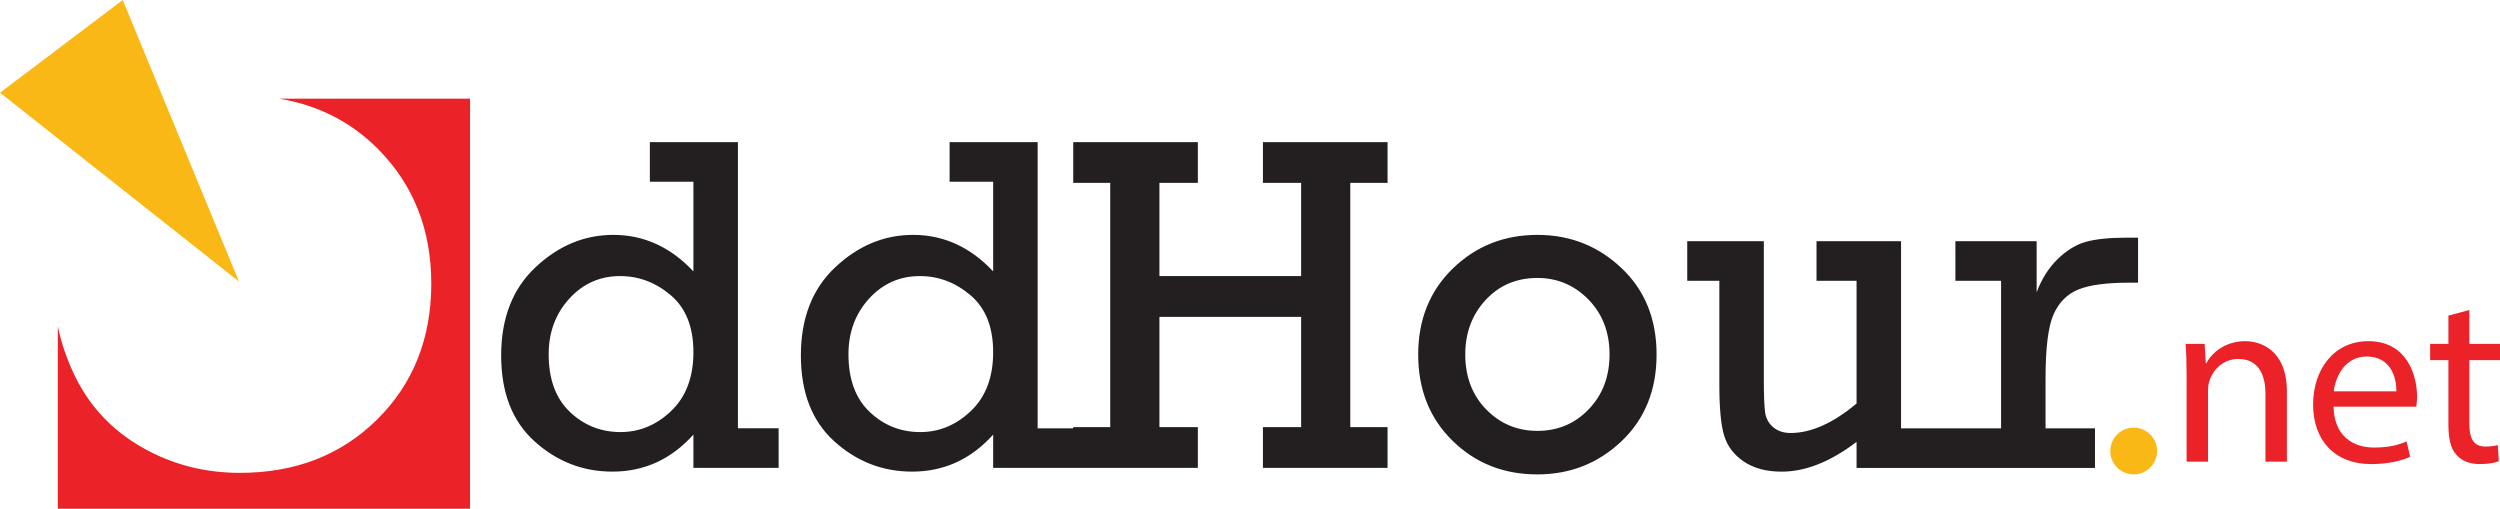
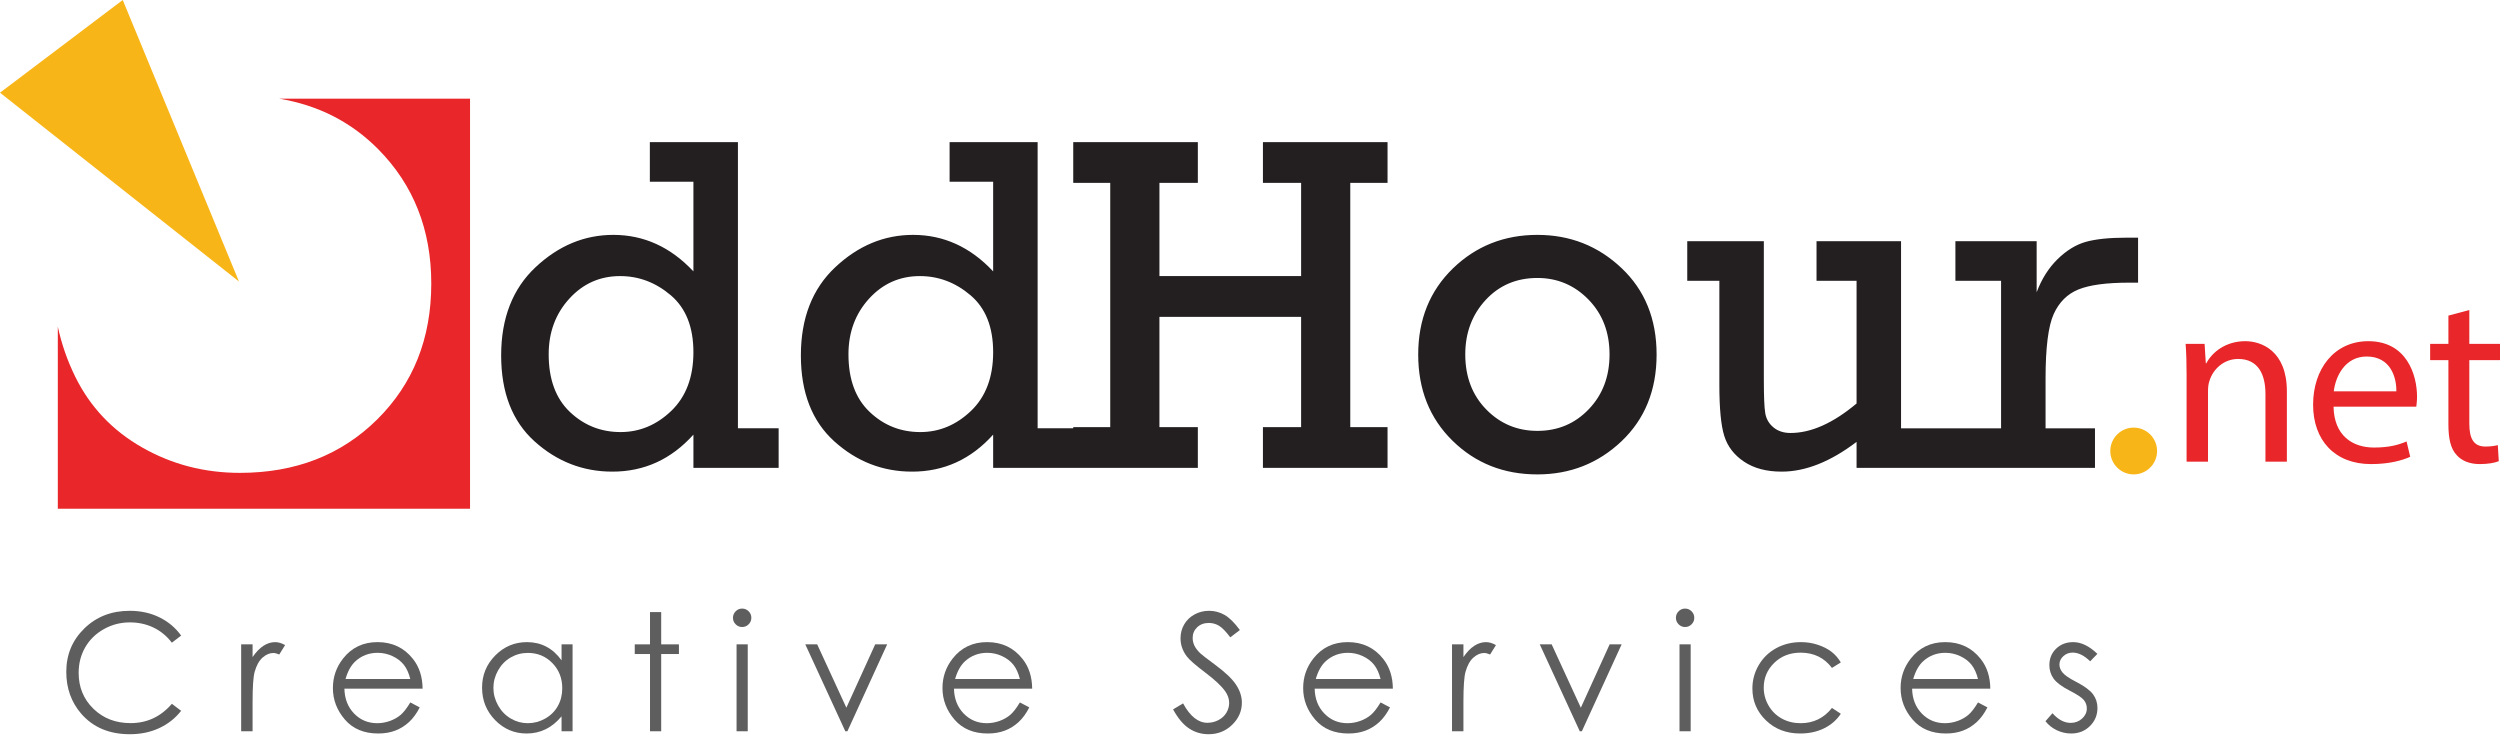
- <svg xmlns="http://www.w3.org/2000/svg" version="1.1" id="Layer_1" x="0px" y="0px" width="178.04px" height="36.228px" viewBox="0 0 178.04 36.228" enable-background="new 0 0 178.04 36.228" xml:space="preserve">
+ <svg xmlns="http://www.w3.org/2000/svg" version="1.1" id="Layer_1" x="0px" y="0px" width="453.826px" height="133.284px" viewBox="0 0 453.826 133.284" enable-background="new 0 0 453.826 133.284" xml:space="preserve">
  <g>
-     <path fill="#EB2227" d="M19.874,7.025c2.783,0.462,5.137,1.659,7.058,3.598c2.52,2.547,3.782,5.736,3.782,9.57   c0,3.907-1.282,7.13-3.848,9.673c-2.564,2.539-5.828,3.809-9.785,3.809c-2.522,0-4.84-0.602-6.955-1.809   c-2.117-1.203-3.705-2.883-4.766-5.035c-0.573-1.166-0.979-2.354-1.243-3.567v12.964h29.357V7.025H19.874z" />
-     <path fill="#231F20" d="M52.552,10.122H46.28v2.819h3.102v6.386c-1.624-1.732-3.525-2.6-5.705-2.6   c-2.057,0-3.899,0.767-5.536,2.302c-1.634,1.532-2.451,3.628-2.451,6.286c0,2.646,0.793,4.688,2.384,6.121   c1.591,1.433,3.437,2.151,5.538,2.151c2.269,0,4.191-0.879,5.77-2.636v2.368h6.069v-2.818h-2.899V10.122z M47.807,29.261   c-1.051,1.006-2.256,1.509-3.611,1.509c-1.401,0-2.606-0.479-3.612-1.435c-1.006-0.957-1.509-2.324-1.509-4.104   c0-1.567,0.489-2.887,1.468-3.961c0.978-1.073,2.184-1.609,3.619-1.609c1.334,0,2.538,0.455,3.612,1.368   c1.072,0.912,1.608,2.262,1.608,4.053C49.382,26.861,48.854,28.253,47.807,29.261 M89.942,13.025h2.719v6.637H82.57v-6.637h2.736   v-2.903h-8.874v2.903h2.635v17.395h-2.635v0.082h-2.535v-20.38h-6.27v2.819h3.102v6.386c-1.624-1.732-3.526-2.6-5.703-2.6   c-2.059,0-3.904,0.767-5.539,2.302c-1.635,1.532-2.452,3.628-2.452,6.286c0,2.646,0.797,4.688,2.387,6.121   c1.589,1.433,3.435,2.151,5.535,2.151c2.269,0,4.192-0.879,5.772-2.636v2.368h14.577v-2.9H82.57v-7.855h10.091v7.855h-2.719v2.9   h8.874v-2.9h-2.654V13.025h2.654v-2.903h-8.874V13.025z M69.152,29.261c-1.052,1.006-2.256,1.509-3.61,1.509   c-1.403,0-2.605-0.479-3.609-1.435c-1.008-0.957-1.509-2.324-1.509-4.104c0-1.567,0.489-2.887,1.466-3.961   c0.978-1.073,2.186-1.609,3.618-1.609c1.335,0,2.539,0.455,3.611,1.368c1.074,0.912,1.61,2.262,1.61,4.053   C70.729,26.861,70.203,28.253,69.152,29.261 M109.487,16.727c-2.367,0-4.375,0.798-6.021,2.392   c-1.644,1.597-2.468,3.641-2.468,6.13c0,2.491,0.813,4.537,2.441,6.135c1.631,1.603,3.646,2.401,6.047,2.401   c2.334,0,4.334-0.789,5.996-2.366c1.66-1.58,2.493-3.637,2.493-6.17c0-2.535-0.835-4.589-2.504-6.163   C113.808,17.513,111.812,16.727,109.487,16.727 M113.147,29.142c-0.984,1.029-2.203,1.543-3.66,1.543   c-1.435,0-2.648-0.508-3.645-1.527c-0.994-1.018-1.492-2.324-1.492-3.918c0-1.537,0.484-2.83,1.45-3.875   c0.968-1.047,2.197-1.57,3.687-1.57c1.422,0,2.636,0.513,3.636,1.535c1.001,1.025,1.502,2.328,1.502,3.91   C114.625,26.812,114.133,28.112,113.147,29.142 M151.432,16.926c-1.225,0-2.188,0.101-2.896,0.3   c-0.706,0.202-1.374,0.613-2.009,1.235c-0.634,0.623-1.13,1.406-1.485,2.352v-3.637h-5.786v2.82h3.253v10.506h-7.124V17.176h-6.02   v2.82h2.852v8.739c-1.667,1.399-3.235,2.101-4.703,2.101c-0.489,0-0.896-0.134-1.216-0.398c-0.323-0.268-0.517-0.608-0.585-1.02   c-0.068-0.412-0.1-1.211-0.1-2.402v-9.839h-5.454v2.82h2.286v7.42c0,1.67,0.115,2.879,0.35,3.629   c0.232,0.748,0.703,1.363,1.409,1.834c0.706,0.473,1.597,0.709,2.676,0.709c1.702,0,3.479-0.707,5.337-2.119v1.852h16.979v-2.818   h-3.52v-3.551c0-2.201,0.193-3.729,0.576-4.578c0.384-0.853,0.974-1.438,1.767-1.76c0.794-0.323,1.998-0.484,3.612-0.484h0.633   v-3.203H151.432z" />
-     <polygon fill="#FAB816" points="8.741,0 17.019,20.049 0,6.601  " />
    <g>
-       <path fill="#EB2227" d="M155.72,26.758c0-0.866-0.018-1.577-0.069-2.271h1.352l0.087,1.387h0.035    c0.416-0.797,1.387-1.577,2.773-1.577c1.161,0,2.964,0.693,2.964,3.57v5.01h-1.525v-4.836c0-1.353-0.503-2.479-1.941-2.479    c-1.006,0-1.786,0.71-2.046,1.56c-0.069,0.19-0.104,0.451-0.104,0.711v5.044h-1.525V26.758z" />
-       <path fill="#EB2227" d="M166.187,28.96c0.034,2.063,1.352,2.912,2.877,2.912c1.092,0,1.751-0.191,2.322-0.434l0.261,1.092    c-0.538,0.242-1.456,0.52-2.791,0.52c-2.583,0-4.126-1.698-4.126-4.229c0-2.531,1.491-4.524,3.936-4.524    c2.738,0,3.467,2.409,3.467,3.952c0,0.312-0.035,0.555-0.053,0.711H166.187z M170.658,27.868c0.018-0.971-0.398-2.479-2.114-2.479    c-1.543,0-2.219,1.421-2.341,2.479H170.658z" />
-       <path fill="#EB2227" d="M175.855,22.079v2.409h2.185v1.161h-2.185v4.524c0,1.04,0.295,1.629,1.145,1.629    c0.398,0,0.693-0.052,0.884-0.104l0.069,1.145c-0.295,0.121-0.763,0.207-1.353,0.207c-0.71,0-1.282-0.225-1.646-0.641    c-0.434-0.451-0.589-1.196-0.589-2.185v-4.576h-1.3v-1.161h1.3v-2.011L175.855,22.079z" />
+       <path fill="#E92629" d="M50.659,17.908c7.095,1.178,13.094,4.228,17.991,9.171c6.424,6.492,9.64,14.622,9.64,24.395    c0,9.958-3.267,18.175-9.807,24.657c-6.536,6.472-14.856,9.708-24.943,9.708c-6.428,0-12.336-1.533-17.729-4.61    c-5.395-3.067-9.444-7.348-12.149-12.835c-1.46-2.971-2.495-6-3.167-9.092v33.044h74.831V17.908H50.659z" />
+       <path fill="#231F20" d="M133.955,25.801h-15.988v7.187h7.909v16.277c-4.141-4.416-8.986-6.627-14.543-6.627    c-5.242,0-9.938,1.954-14.11,5.867c-4.166,3.906-6.248,9.248-6.248,16.024c0,6.744,2.021,11.951,6.076,15.603    c4.057,3.651,8.761,5.484,14.117,5.484c5.785,0,10.683-2.24,14.709-6.719v6.036h15.47v-7.184h-7.391V25.801z M121.86,74.588    c-2.678,2.563-5.75,3.845-9.205,3.845c-3.57,0-6.642-1.222-9.206-3.656c-2.564-2.439-3.847-5.925-3.847-10.46    c0-3.994,1.248-7.359,3.743-10.097c2.493-2.735,5.567-4.103,9.225-4.103c3.401,0,6.468,1.161,9.206,3.488    c2.732,2.326,4.1,5.766,4.1,10.331C125.875,68.468,124.528,72.019,121.86,74.588 M229.262,33.201h6.93v16.917h-25.719V33.201    h6.972v-7.4h-22.62v7.4h6.716V77.54h-6.716v0.209h-6.463V25.801h-15.981v7.187h7.906v16.277    c-4.136-4.416-8.985-6.627-14.537-6.627c-5.248,0-9.95,1.954-14.119,5.867c-4.167,3.906-6.248,9.248-6.248,16.024    c0,6.744,2.031,11.951,6.083,15.603c4.051,3.651,8.757,5.484,14.11,5.484c5.785,0,10.683-2.24,14.711-6.719v6.036h37.157V77.54    h-6.972V57.516h25.719V77.54h-6.93v7.393h22.62V77.54h-6.766V33.201h6.766v-7.4h-22.62V33.201z M176.27,74.588    c-2.684,2.563-5.751,3.845-9.203,3.845c-3.577,0-6.639-1.222-9.198-3.656c-2.571-2.439-3.848-5.925-3.848-10.46    c0-3.994,1.247-7.359,3.736-10.097c2.492-2.735,5.574-4.103,9.224-4.103c3.402,0,6.472,1.161,9.204,3.488    c2.739,2.326,4.103,5.766,4.103,10.331C180.288,68.468,178.948,72.019,176.27,74.588 M279.084,42.638    c-6.033,0-11.152,2.034-15.346,6.096c-4.189,4.071-6.29,9.281-6.29,15.626c0,6.349,2.07,11.564,6.224,15.639    c4.156,4.084,9.294,6.12,15.412,6.12c5.95,0,11.048-2.011,15.284-6.031c4.232-4.027,6.355-9.269,6.355-15.728    c0-6.462-2.129-11.698-6.382-15.71C290.098,44.64,285.009,42.638,279.084,42.638 M288.414,74.283    c-2.509,2.624-5.616,3.934-9.33,3.934c-3.656,0-6.75-1.294-9.29-3.893c-2.533-2.594-3.804-5.925-3.804-9.987    c0-3.918,1.236-7.213,3.697-9.877c2.467-2.668,5.601-4.001,9.396-4.001c3.625,0,6.719,1.306,9.268,3.912    c2.552,2.614,3.829,5.934,3.829,9.967C292.181,68.344,290.926,71.657,288.414,74.283 M386.003,43.145    c-3.123,0-5.58,0.257-7.383,0.765c-1.8,0.515-3.502,1.563-5.121,3.148c-1.614,1.588-2.879,3.583-3.785,5.995v-9.271h-14.749v7.188    h8.291v26.78h-18.159V43.781h-15.343v7.188h7.269v22.277c-4.249,3.567-8.247,5.354-11.988,5.354c-1.248,0-2.283-0.341-3.1-1.016    c-0.823-0.682-1.317-1.551-1.491-2.599c-0.174-1.05-0.254-3.087-0.254-6.124V43.781h-13.902v7.188h5.828v18.914    c0,4.256,0.293,7.338,0.891,9.25c0.592,1.906,1.793,3.475,3.592,4.675c1.8,1.205,4.07,1.808,6.82,1.808    c4.339,0,8.867-1.803,13.604-5.402v4.72h43.279v-7.184h-8.97v-9.051c0-5.609,0.493-9.505,1.469-11.668    c0.979-2.174,2.481-3.665,4.501-4.486c2.024-0.822,5.095-1.234,9.21-1.234h1.613v-8.165H386.003z" />
+       <polygon fill="#F8B518" points="22.281,0 43.381,51.104 0,16.827   " />
+       <g>
+         <path fill="#E92629" d="M396.933,68.207c0-2.207-0.046-4.02-0.177-5.787h3.444l0.222,3.535h0.09     c1.06-2.034,3.534-4.02,7.069-4.02c2.961,0,7.555,1.767,7.555,9.1v12.77h-3.889V71.478c0-3.447-1.283-6.319-4.949-6.319     c-2.563,0-4.554,1.811-5.214,3.977c-0.179,0.485-0.263,1.149-0.263,1.812v12.857h-3.889V68.207z" />
+         <path fill="#E92629" d="M423.61,73.821c0.088,5.257,3.444,7.422,7.333,7.422c2.785,0,4.466-0.488,5.921-1.105l0.664,2.784     c-1.371,0.616-3.71,1.324-7.113,1.324c-6.586,0-10.517-4.33-10.517-10.778c0-6.453,3.8-11.532,10.03-11.532     c6.981,0,8.837,6.14,8.837,10.074c0,0.794-0.089,1.414-0.134,1.812H423.61z M435.01,71.035c0.044-2.475-1.016-6.317-5.391-6.317     c-3.932,0-5.654,3.623-5.966,6.317H435.01z" />
+         <path fill="#E92629" d="M448.257,56.279v6.141h5.569v2.959h-5.569v11.533c0,2.65,0.752,4.151,2.918,4.151     c1.018,0,1.768-0.131,2.251-0.263l0.18,2.917c-0.751,0.308-1.944,0.527-3.447,0.527c-1.813,0-3.271-0.572-4.197-1.633     c-1.106-1.15-1.502-3.05-1.502-5.569V65.379h-3.314V62.42h3.314v-5.126L448.257,56.279z" />
+       </g>
+       <g>
+         <path fill="#F8B518" d="M391.575,81.871c0,2.349-1.901,4.247-4.247,4.247c-2.342,0-4.244-1.898-4.244-4.247     c0-2.344,1.902-4.247,4.244-4.247C389.674,77.624,391.575,79.526,391.575,81.871" />
+       </g>
    </g>
    <g>
-       <path fill="#FAB816" d="M153.618,32.119c0,0.921-0.746,1.666-1.666,1.666c-0.919,0-1.665-0.745-1.665-1.666    c0-0.92,0.746-1.666,1.665-1.666C152.872,30.453,153.618,31.199,153.618,32.119" />
+       <path fill="#5E5E5E" d="M32.882,115.376l-1.682,1.291c-0.928-1.208-2.042-2.125-3.342-2.748c-1.301-0.624-2.729-0.936-4.285-0.936    c-1.702,0-3.277,0.408-4.727,1.225c-1.45,0.817-2.574,1.915-3.372,3.292c-0.797,1.377-1.196,2.927-1.196,4.647    c0,2.601,0.892,4.771,2.675,6.511c1.783,1.74,4.033,2.61,6.75,2.61c2.987,0,5.486-1.169,7.497-3.508l1.682,1.275    c-1.063,1.354-2.39,2.4-3.98,3.14c-1.591,0.739-3.367,1.109-5.329,1.109c-3.731,0-6.675-1.243-8.831-3.727    c-1.808-2.098-2.711-4.63-2.711-7.598c0-3.122,1.095-5.75,3.284-7.881c2.19-2.131,4.933-3.197,8.229-3.197    c1.992,0,3.79,0.394,5.394,1.182C30.542,112.851,31.857,113.955,32.882,115.376z" />
+       <path fill="#5E5E5E" d="M43.779,116.971h2.073v2.306c0.619-0.908,1.271-1.587,1.958-2.037c0.687-0.45,1.402-0.674,2.146-0.674    c0.561,0,1.16,0.179,1.798,0.536l-1.059,1.711c-0.425-0.184-0.783-0.276-1.073-0.276c-0.677,0-1.33,0.278-1.958,0.834    c-0.628,0.556-1.107,1.419-1.436,2.588c-0.251,0.899-0.377,2.717-0.377,5.452v5.336h-2.073V116.971z" />
+       <path fill="#5E5E5E" d="M74.482,127.513l1.711,0.898c-0.561,1.103-1.209,1.991-1.945,2.668c-0.735,0.676-1.563,1.191-2.481,1.544    c-0.919,0.353-1.96,0.529-3.121,0.529c-2.574,0-4.586-0.844-6.038-2.531c-1.452-1.686-2.177-3.593-2.177-5.72    c0-2,0.614-3.784,1.843-5.351c1.558-1.991,3.643-2.986,6.255-2.986c2.69,0,4.837,1.02,6.443,3.059    c1.142,1.44,1.723,3.239,1.742,5.395H62.52c0.039,1.833,0.624,3.334,1.756,4.506c1.132,1.171,2.531,1.757,4.196,1.757    c0.803,0,1.584-0.14,2.345-0.418c0.759-0.279,1.405-0.651,1.938-1.112C73.287,129.289,73.863,128.543,74.482,127.513z     M74.482,123.264c-0.271-1.083-0.666-1.947-1.184-2.596c-0.518-0.647-1.202-1.169-2.054-1.566    c-0.852-0.396-1.748-0.595-2.686-0.595c-1.549,0-2.879,0.498-3.992,1.494c-0.813,0.725-1.428,1.812-1.844,3.262H74.482z" />
+       <path fill="#5E5E5E" d="M103.939,116.971v15.776h-2.001v-2.711c-0.851,1.034-1.806,1.813-2.864,2.334    c-1.058,0.522-2.216,0.783-3.473,0.783c-2.233,0-4.14-0.81-5.72-2.429c-1.581-1.619-2.371-3.589-2.371-5.909    c0-2.271,0.798-4.214,2.393-5.829c1.595-1.614,3.514-2.421,5.756-2.421c1.295,0,2.467,0.275,3.517,0.826    c1.049,0.551,1.969,1.377,2.762,2.479v-2.9H103.939z M95.826,118.522c-1.129,0-2.172,0.278-3.128,0.833    c-0.956,0.556-1.716,1.335-2.282,2.339c-0.564,1.004-0.847,2.066-0.847,3.186c0,1.111,0.285,2.172,0.855,3.187    c0.569,1.013,1.334,1.803,2.295,2.368c0.96,0.565,1.991,0.847,3.092,0.847c1.11,0,2.163-0.28,3.157-0.84    c0.995-0.561,1.76-1.318,2.295-2.274c0.536-0.956,0.804-2.032,0.804-3.23c0-1.824-0.601-3.35-1.803-4.577    C99.063,119.136,97.584,118.522,95.826,118.522z" />
+       <path fill="#5E5E5E" d="M117.997,111.113h2.03v5.858h3.219v1.754h-3.219v14.022h-2.03v-14.022h-2.77v-1.754h2.77V111.113z" />
+       <path fill="#5E5E5E" d="M134.716,110.475c0.462,0,0.856,0.164,1.184,0.493c0.327,0.328,0.491,0.725,0.491,1.189    c0,0.454-0.164,0.846-0.491,1.174c-0.327,0.329-0.722,0.493-1.184,0.493c-0.453,0-0.842-0.164-1.169-0.493    c-0.328-0.329-0.491-0.72-0.491-1.174c0-0.464,0.163-0.861,0.491-1.189C133.874,110.639,134.263,110.475,134.716,110.475z     M133.708,116.971h2.03v15.776h-2.03V116.971z" />
+       <path fill="#5E5E5E" d="M146.185,116.971h2.16l5.296,11.5l5.232-11.5h2.175l-7.221,15.776h-0.377L146.185,116.971z" />
+       <path fill="#5E5E5E" d="M185.139,127.513l1.711,0.898c-0.562,1.103-1.209,1.991-1.945,2.668c-0.735,0.676-1.563,1.191-2.481,1.544    c-0.919,0.353-1.96,0.529-3.121,0.529c-2.574,0-4.586-0.844-6.038-2.531c-1.451-1.686-2.177-3.593-2.177-5.72    c0-2,0.614-3.784,1.843-5.351c1.557-1.991,3.642-2.986,6.255-2.986c2.69,0,4.838,1.02,6.444,3.059    c1.142,1.44,1.722,3.239,1.742,5.395h-14.196c0.039,1.833,0.625,3.334,1.757,4.506c1.132,1.171,2.531,1.757,4.195,1.757    c0.804,0,1.584-0.14,2.345-0.418c0.76-0.279,1.405-0.651,1.938-1.112C183.944,129.289,184.52,128.543,185.139,127.513z     M185.139,123.264c-0.271-1.083-0.665-1.947-1.183-2.596c-0.518-0.647-1.202-1.169-2.054-1.566s-1.747-0.595-2.686-0.595    c-1.549,0-2.88,0.498-3.993,1.494c-0.813,0.725-1.428,1.812-1.844,3.262H185.139z" />
+       <path fill="#5E5E5E" d="M212.95,128.774l1.813-1.088c1.276,2.35,2.75,3.523,4.423,3.523c0.715,0,1.387-0.166,2.016-0.5    c0.628-0.334,1.107-0.781,1.436-1.342s0.493-1.155,0.493-1.784c0-0.715-0.242-1.416-0.725-2.102    c-0.667-0.947-1.885-2.088-3.654-3.422c-1.779-1.344-2.885-2.315-3.32-2.914c-0.754-1.005-1.131-2.093-1.131-3.263    c0-0.928,0.222-1.774,0.667-2.538c0.445-0.763,1.071-1.365,1.878-1.805c0.807-0.439,1.685-0.66,2.632-0.66    c1.005,0,1.945,0.249,2.82,0.747c0.875,0.499,1.8,1.414,2.777,2.748l-1.74,1.32c-0.803-1.063-1.486-1.765-2.052-2.103    c-0.565-0.338-1.182-0.507-1.849-0.507c-0.86,0-1.563,0.261-2.11,0.783c-0.546,0.522-0.819,1.165-0.819,1.929    c0,0.464,0.097,0.913,0.29,1.348c0.193,0.436,0.546,0.909,1.059,1.421c0.28,0.271,1.199,0.981,2.755,2.131    c1.846,1.363,3.113,2.577,3.799,3.64c0.687,1.063,1.029,2.132,1.029,3.205c0,1.547-0.587,2.891-1.762,4.031    s-2.603,1.711-4.285,1.711c-1.295,0-2.47-0.346-3.523-1.037C214.811,131.556,213.84,130.398,212.95,128.774z" />
+       <path fill="#5E5E5E" d="M250.615,127.513l1.711,0.898c-0.561,1.103-1.209,1.991-1.945,2.668c-0.735,0.676-1.563,1.191-2.482,1.544    c-0.919,0.353-1.959,0.529-3.121,0.529c-2.574,0-4.586-0.844-6.037-2.531c-1.452-1.686-2.177-3.593-2.177-5.72    c0-2,0.614-3.784,1.843-5.351c1.558-1.991,3.643-2.986,6.255-2.986c2.69,0,4.838,1.02,6.444,3.059    c1.142,1.44,1.723,3.239,1.742,5.395h-14.196c0.039,1.833,0.624,3.334,1.756,4.506c1.132,1.171,2.531,1.757,4.196,1.757    c0.803,0,1.584-0.14,2.344-0.418c0.76-0.279,1.406-0.651,1.938-1.112C249.419,129.289,249.995,128.543,250.615,127.513z     M250.615,123.264c-0.271-1.083-0.666-1.947-1.183-2.596c-0.519-0.647-1.203-1.169-2.055-1.566s-1.747-0.595-2.686-0.595    c-1.549,0-2.88,0.498-3.993,1.494c-0.813,0.725-1.428,1.812-1.844,3.262H250.615z" />
+       <path fill="#5E5E5E" d="M263.585,116.971h2.073v2.306c0.619-0.908,1.271-1.587,1.957-2.037c0.687-0.45,1.402-0.674,2.146-0.674    c0.561,0,1.16,0.179,1.798,0.536l-1.059,1.711c-0.426-0.184-0.782-0.276-1.073-0.276c-0.676,0-1.329,0.278-1.957,0.834    c-0.629,0.556-1.106,1.419-1.436,2.588c-0.251,0.899-0.377,2.717-0.377,5.452v5.336h-2.073V116.971z" />
+       <path fill="#5E5E5E" d="M279.513,116.971h2.161l5.295,11.5l5.231-11.5h2.176l-7.222,15.776h-0.377L279.513,116.971z" />
+       <path fill="#5E5E5E" d="M305.889,110.475c0.462,0,0.856,0.164,1.184,0.493c0.327,0.328,0.491,0.725,0.491,1.189    c0,0.454-0.164,0.846-0.491,1.174c-0.327,0.329-0.722,0.493-1.184,0.493c-0.453,0-0.843-0.164-1.17-0.493    c-0.327-0.329-0.49-0.72-0.49-1.174c0-0.464,0.163-0.861,0.49-1.189C305.046,110.639,305.436,110.475,305.889,110.475z     M304.881,116.971h2.029v15.776h-2.029V116.971z" />
+       <path fill="#5E5E5E" d="M334.164,120.248l-1.609,1c-1.391-1.846-3.288-2.77-5.692-2.77c-1.922,0-3.517,0.618-4.786,1.854    c-1.271,1.236-1.905,2.737-1.905,4.505c0,1.148,0.292,2.23,0.876,3.244c0.584,1.014,1.386,1.8,2.404,2.361    c1.02,0.56,2.161,0.84,3.426,0.84c2.317,0,4.21-0.923,5.678-2.77l1.609,1.059c-0.754,1.135-1.767,2.016-3.038,2.642    s-2.719,0.939-4.343,0.939c-2.494,0-4.563-0.792-6.206-2.377c-1.644-1.586-2.465-3.515-2.465-5.786    c0-1.527,0.384-2.946,1.152-4.256c0.769-1.31,1.824-2.333,3.169-3.067c1.343-0.734,2.847-1.102,4.51-1.102    c1.044,0,2.051,0.159,3.022,0.478s1.796,0.735,2.473,1.248C333.114,118.803,333.69,119.455,334.164,120.248z" />
+       <path fill="#5E5E5E" d="M359.067,127.513l1.711,0.898c-0.561,1.103-1.209,1.991-1.944,2.668c-0.735,0.676-1.563,1.191-2.482,1.544    c-0.919,0.353-1.959,0.529-3.12,0.529c-2.573,0-4.586-0.844-6.037-2.531c-1.451-1.686-2.178-3.593-2.178-5.72    c0-2,0.614-3.784,1.844-5.351c1.558-1.991,3.643-2.986,6.255-2.986c2.689,0,4.838,1.02,6.444,3.059    c1.142,1.44,1.722,3.239,1.741,5.395h-14.196c0.039,1.833,0.624,3.334,1.757,4.506c1.133,1.171,2.531,1.757,4.196,1.757    c0.803,0,1.584-0.14,2.344-0.418c0.76-0.279,1.406-0.651,1.938-1.112C357.872,129.289,358.448,128.543,359.067,127.513z     M359.067,123.264c-0.271-1.083-0.665-1.947-1.183-2.596c-0.519-0.647-1.203-1.169-2.055-1.566s-1.747-0.595-2.686-0.595    c-1.549,0-2.88,0.498-3.993,1.494c-0.813,0.725-1.428,1.812-1.844,3.262H359.067z" />
+       <path fill="#5E5E5E" d="M380.738,118.696l-1.306,1.349c-1.086-1.053-2.146-1.58-3.184-1.58c-0.659,0-1.224,0.217-1.693,0.652    c-0.471,0.435-0.705,0.942-0.705,1.522c0,0.512,0.193,1.001,0.581,1.464c0.388,0.474,1.201,1.03,2.441,1.667    c1.511,0.783,2.538,1.537,3.08,2.263c0.533,0.734,0.8,1.561,0.8,2.479c0,1.296-0.456,2.393-1.365,3.292    c-0.911,0.899-2.048,1.349-3.413,1.349c-0.91,0-1.779-0.198-2.606-0.594c-0.828-0.396-1.514-0.943-2.056-1.639l1.276-1.45    c1.037,1.169,2.137,1.755,3.3,1.755c0.813,0,1.506-0.262,2.078-0.784c0.571-0.522,0.857-1.135,0.857-1.841    c0-0.58-0.189-1.097-0.567-1.551c-0.378-0.445-1.229-1.005-2.557-1.683c-1.425-0.734-2.394-1.459-2.907-2.175    c-0.513-0.715-0.77-1.532-0.77-2.45c0-1.198,0.409-2.194,1.228-2.987c0.817-0.792,1.852-1.188,3.101-1.188    C377.804,116.565,379.267,117.276,380.738,118.696z" />
    </g>
  </g>
</svg>
